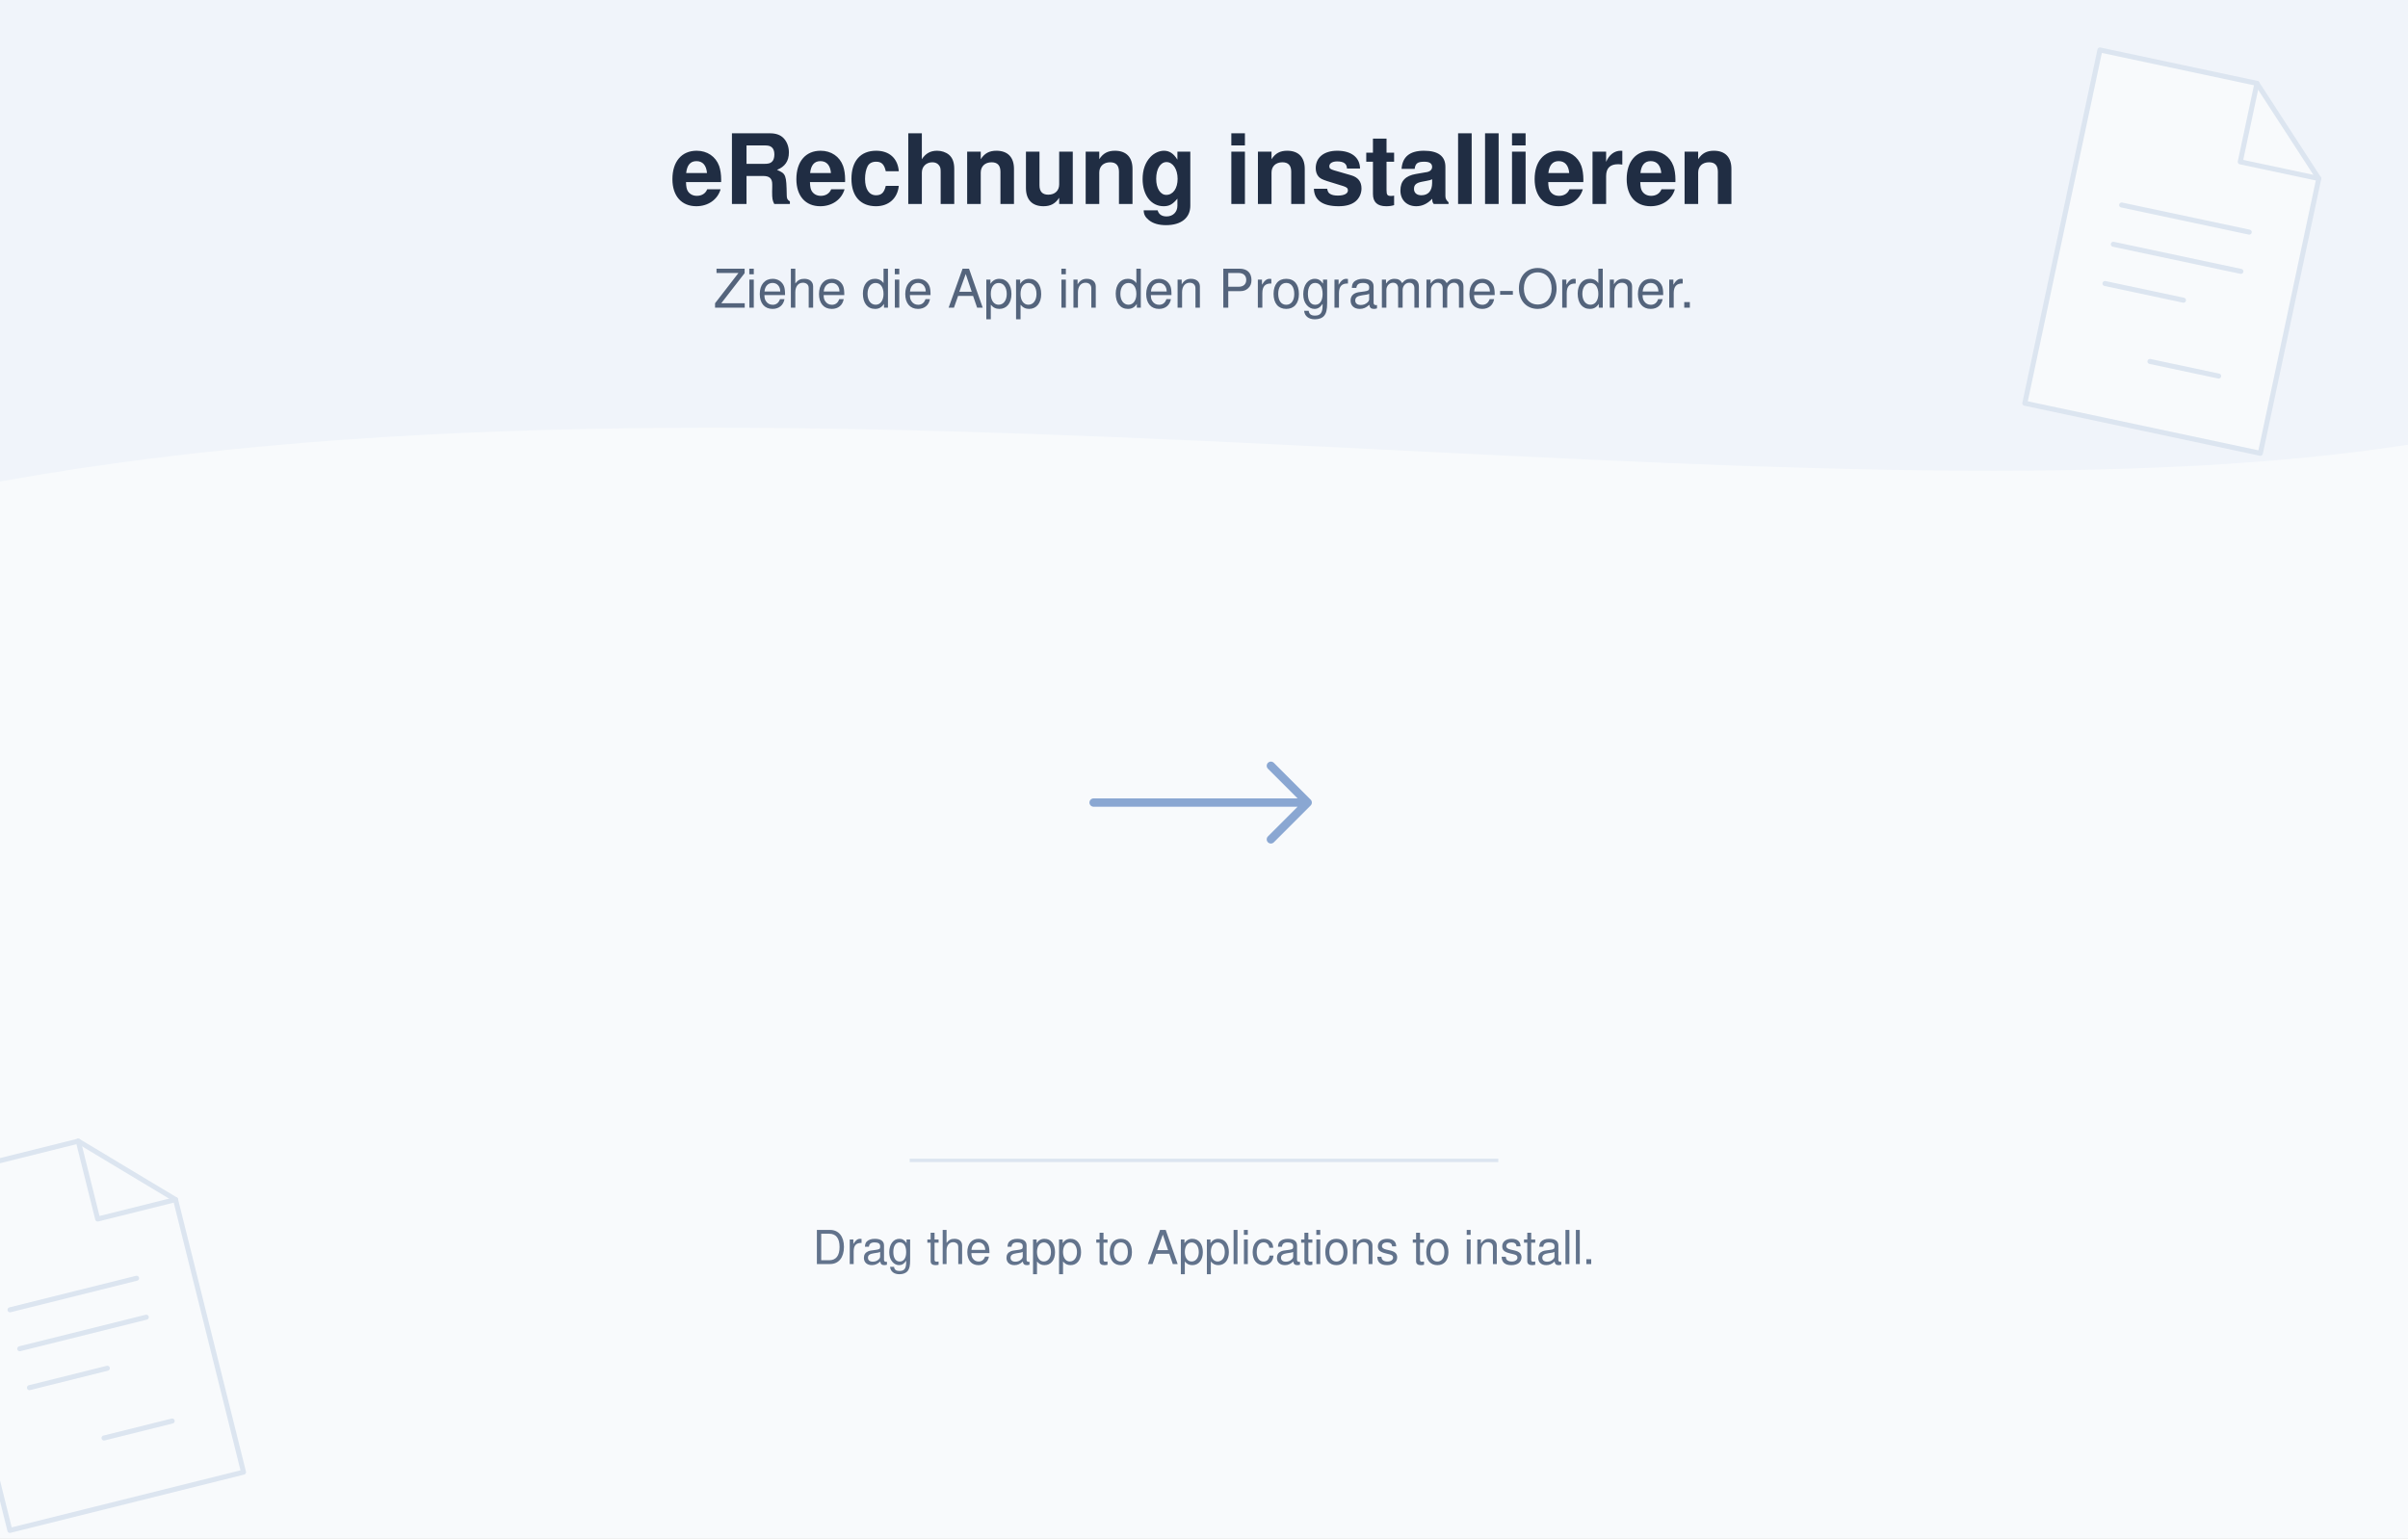
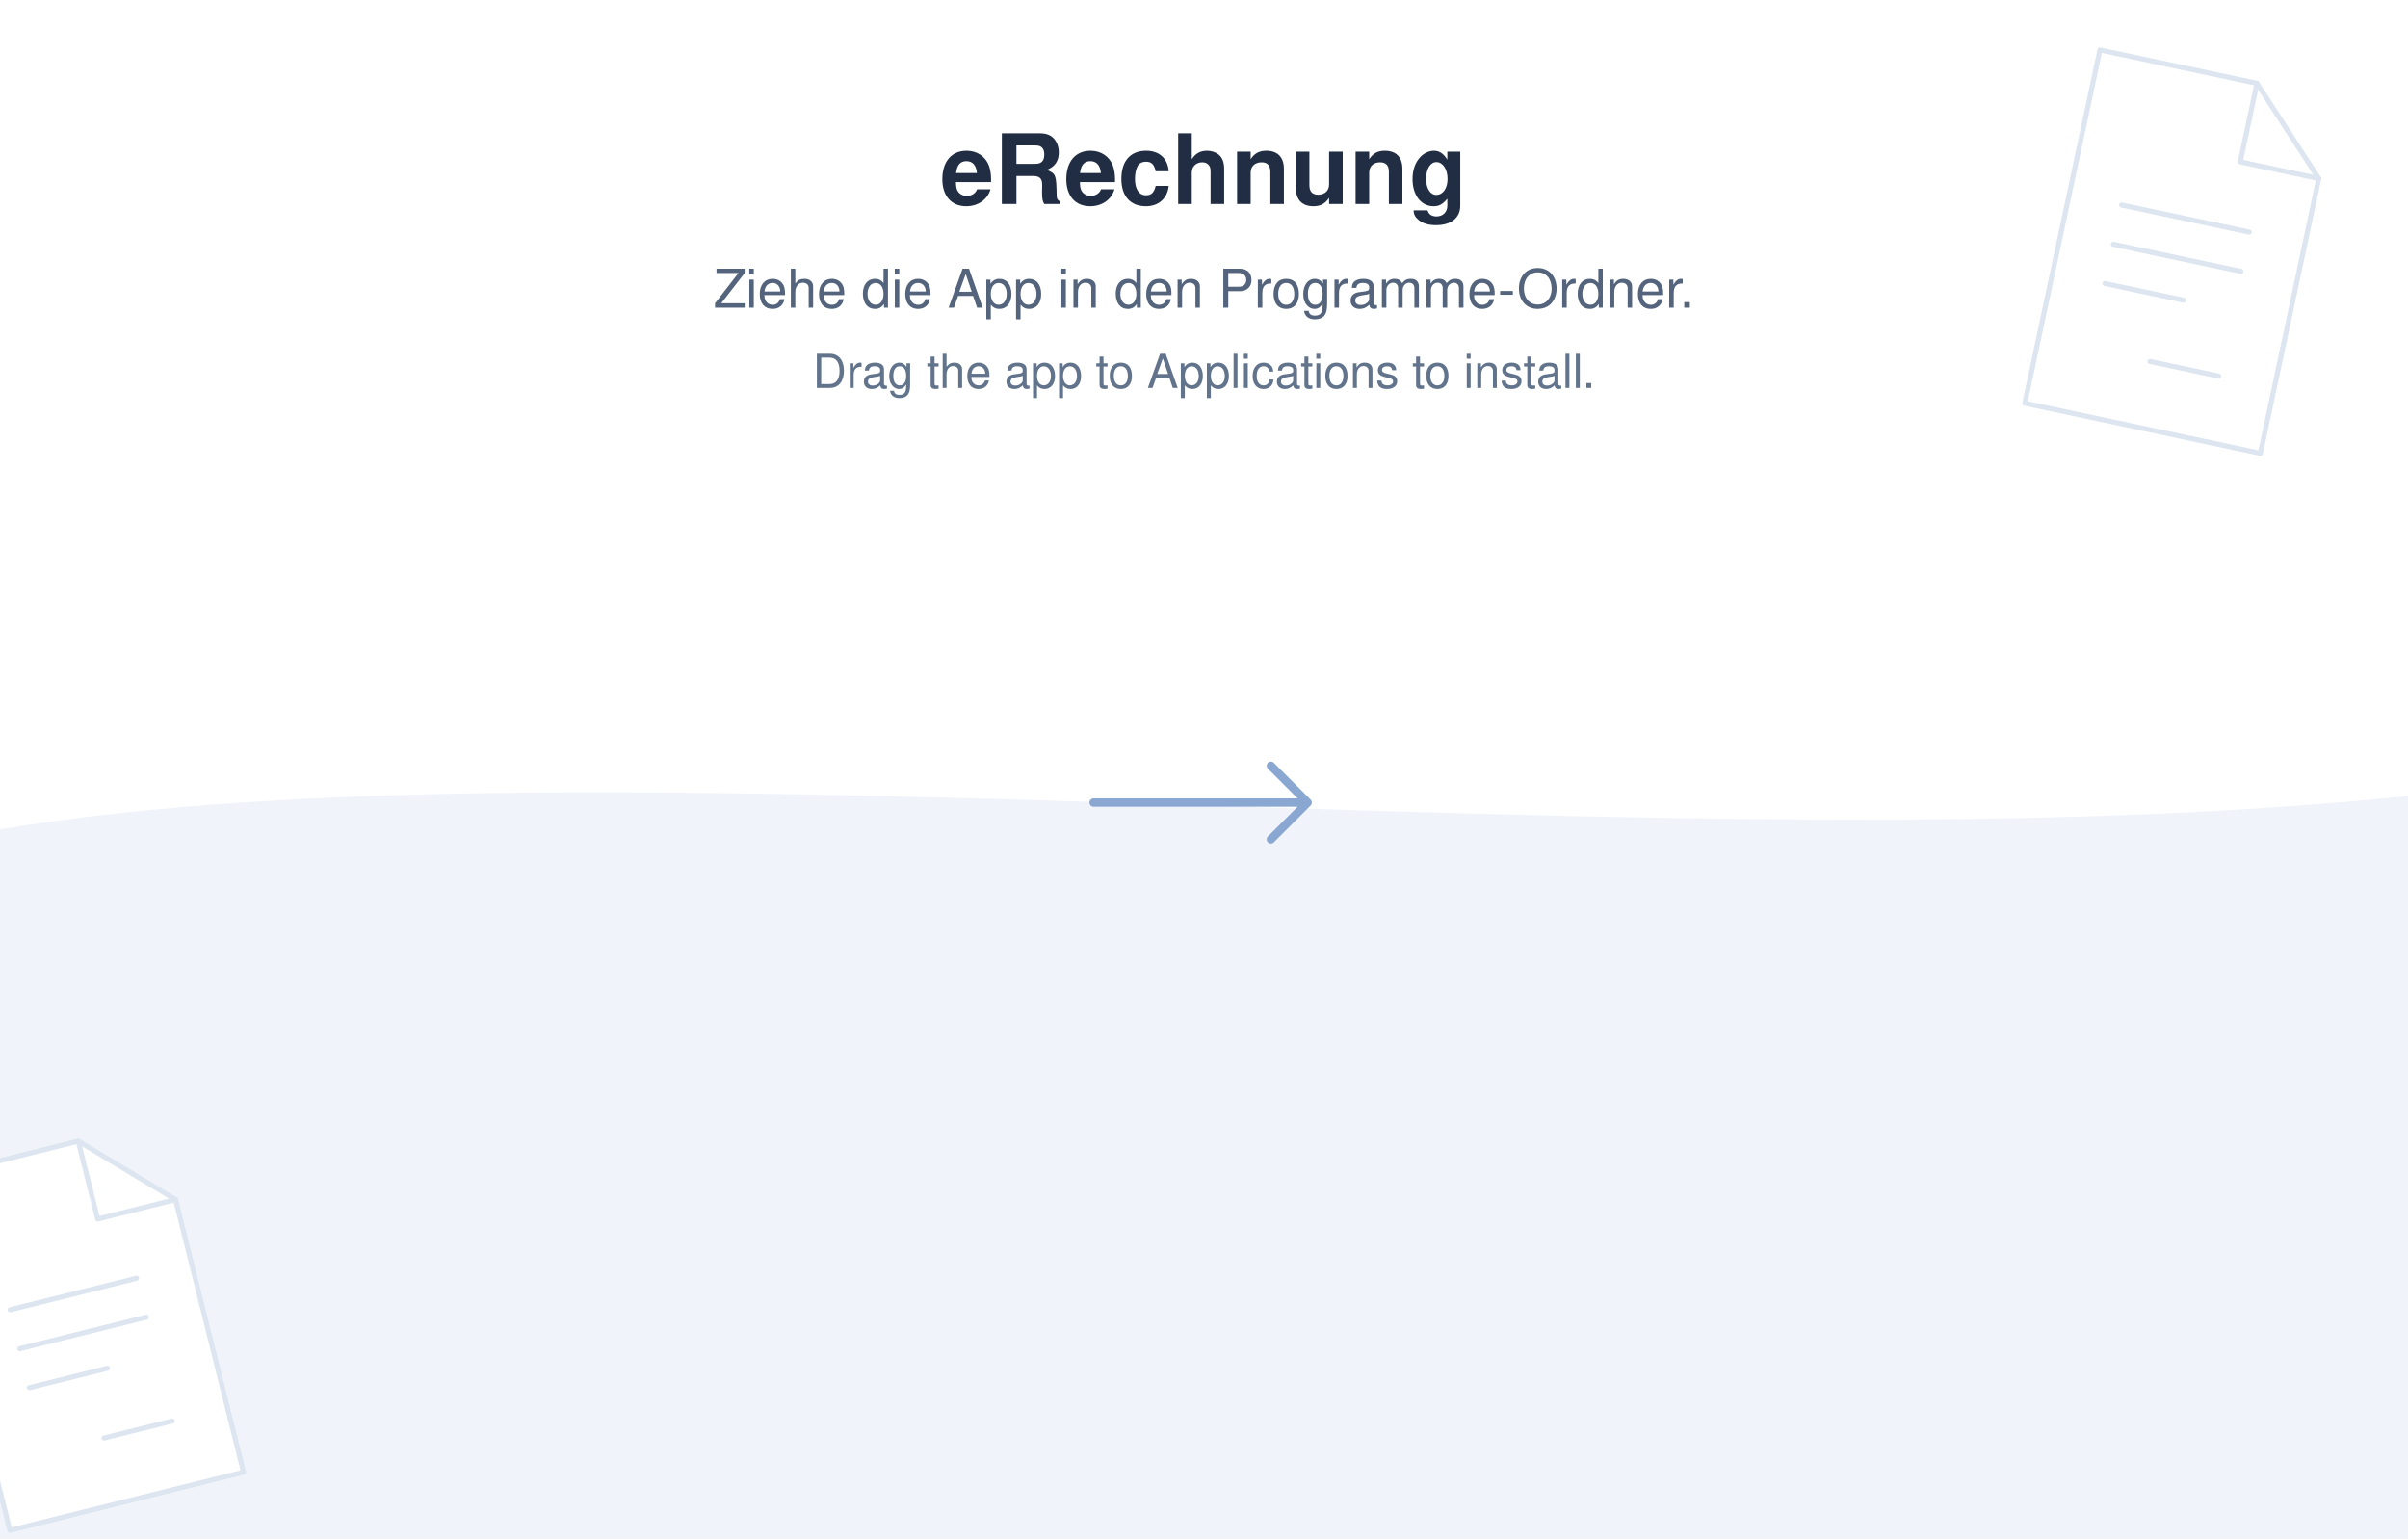
<svg xmlns="http://www.w3.org/2000/svg" width="720" height="460" viewBox="0 0 720 460">
-   <rect width="720" height="460" fill="#f8fafc" />
-   <path d="M0 0H720V133C539 161 238 101 0 144Z" fill="#f0f4fa" />
+   <rect width="720" height="460" fill="#ffffff" />
+   <path d="M0 248C180 218 500 261 720 238V460H0Z" fill="#f0f4fa" />
  <g fill="none" stroke="#dce5f0" stroke-width="1.5" stroke-linecap="round" stroke-linejoin="round">
    <g transform="translate(604 20) rotate(12 42 54)">
-       <path d="M12 0H60L84 24V108H12Z" fill="#f8fafc" />
+       <path d="M12 0H60L84 24V108H12Z" fill="#ffffff" />
      <path d="M60 0V24H84M28 44H67M28 56H67M28 68H52M46 88H67" />
    </g>
    <g transform="translate(-23 344) rotate(-14 42 54)">
-       <path d="M12 0H60L84 24V108H12Z" />
+       <path d="M12 0H60L84 24V108H12Z" fill="#ffffff" />
      <path d="M60 0V24H84M28 44H67M28 56H67M28 68H52M46 88H67" />
    </g>
  </g>
-   <text x="360" y="61" text-anchor="middle" font-family="Helvetica Neue, Helvetica, Arial, sans-serif" font-size="29" font-weight="600" fill="#202d43">eRechnung installieren</text>
+   <text x="360" y="61" text-anchor="middle" font-family="Helvetica Neue, Helvetica, Arial, sans-serif" font-size="29" font-weight="600" fill="#202d43">eRechnung</text>
  <text x="360" y="92" text-anchor="middle" font-family="Helvetica Neue, Helvetica, Arial, sans-serif" font-size="16" fill="#54647c">Ziehe die App in den Programme-Ordner.</text>
+   <text x="360" y="116" text-anchor="middle" font-family="Helvetica Neue, Helvetica, Arial, sans-serif" font-size="14" fill="#62738c">Drag the app to Applications to install.</text>
  <g fill="none" stroke="#8aa7d2" stroke-width="2.5" stroke-linecap="round" stroke-linejoin="round">
    <path d="M327 240H391M380 229L391 240L380 251" />
  </g>
-   <path d="M272 347H448" stroke="#dce5f0" />
-   <text x="360" y="378" text-anchor="middle" font-family="Helvetica Neue, Helvetica, Arial, sans-serif" font-size="14" fill="#62738c">Drag the app to Applications to install.</text>
</svg>
